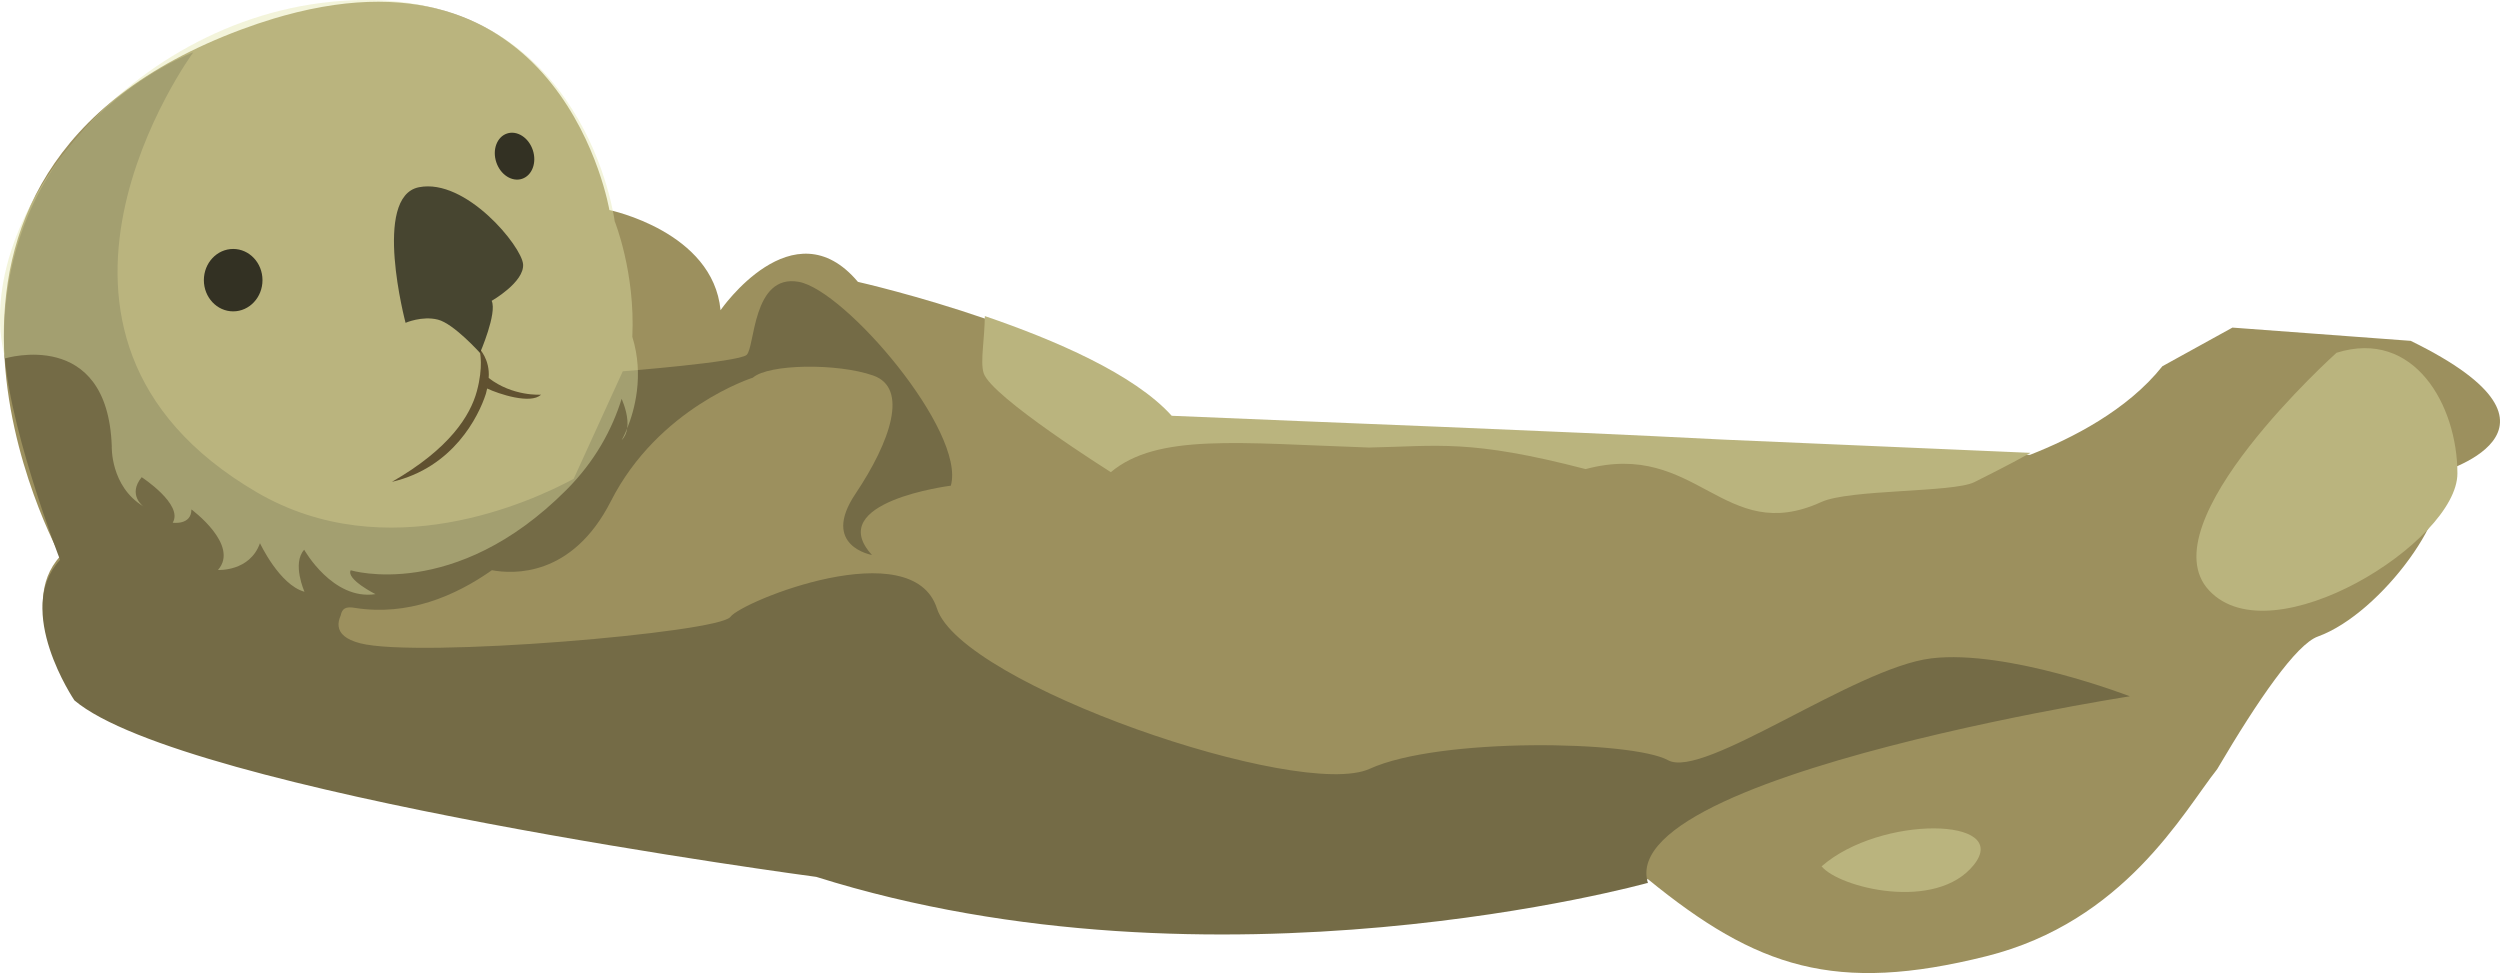
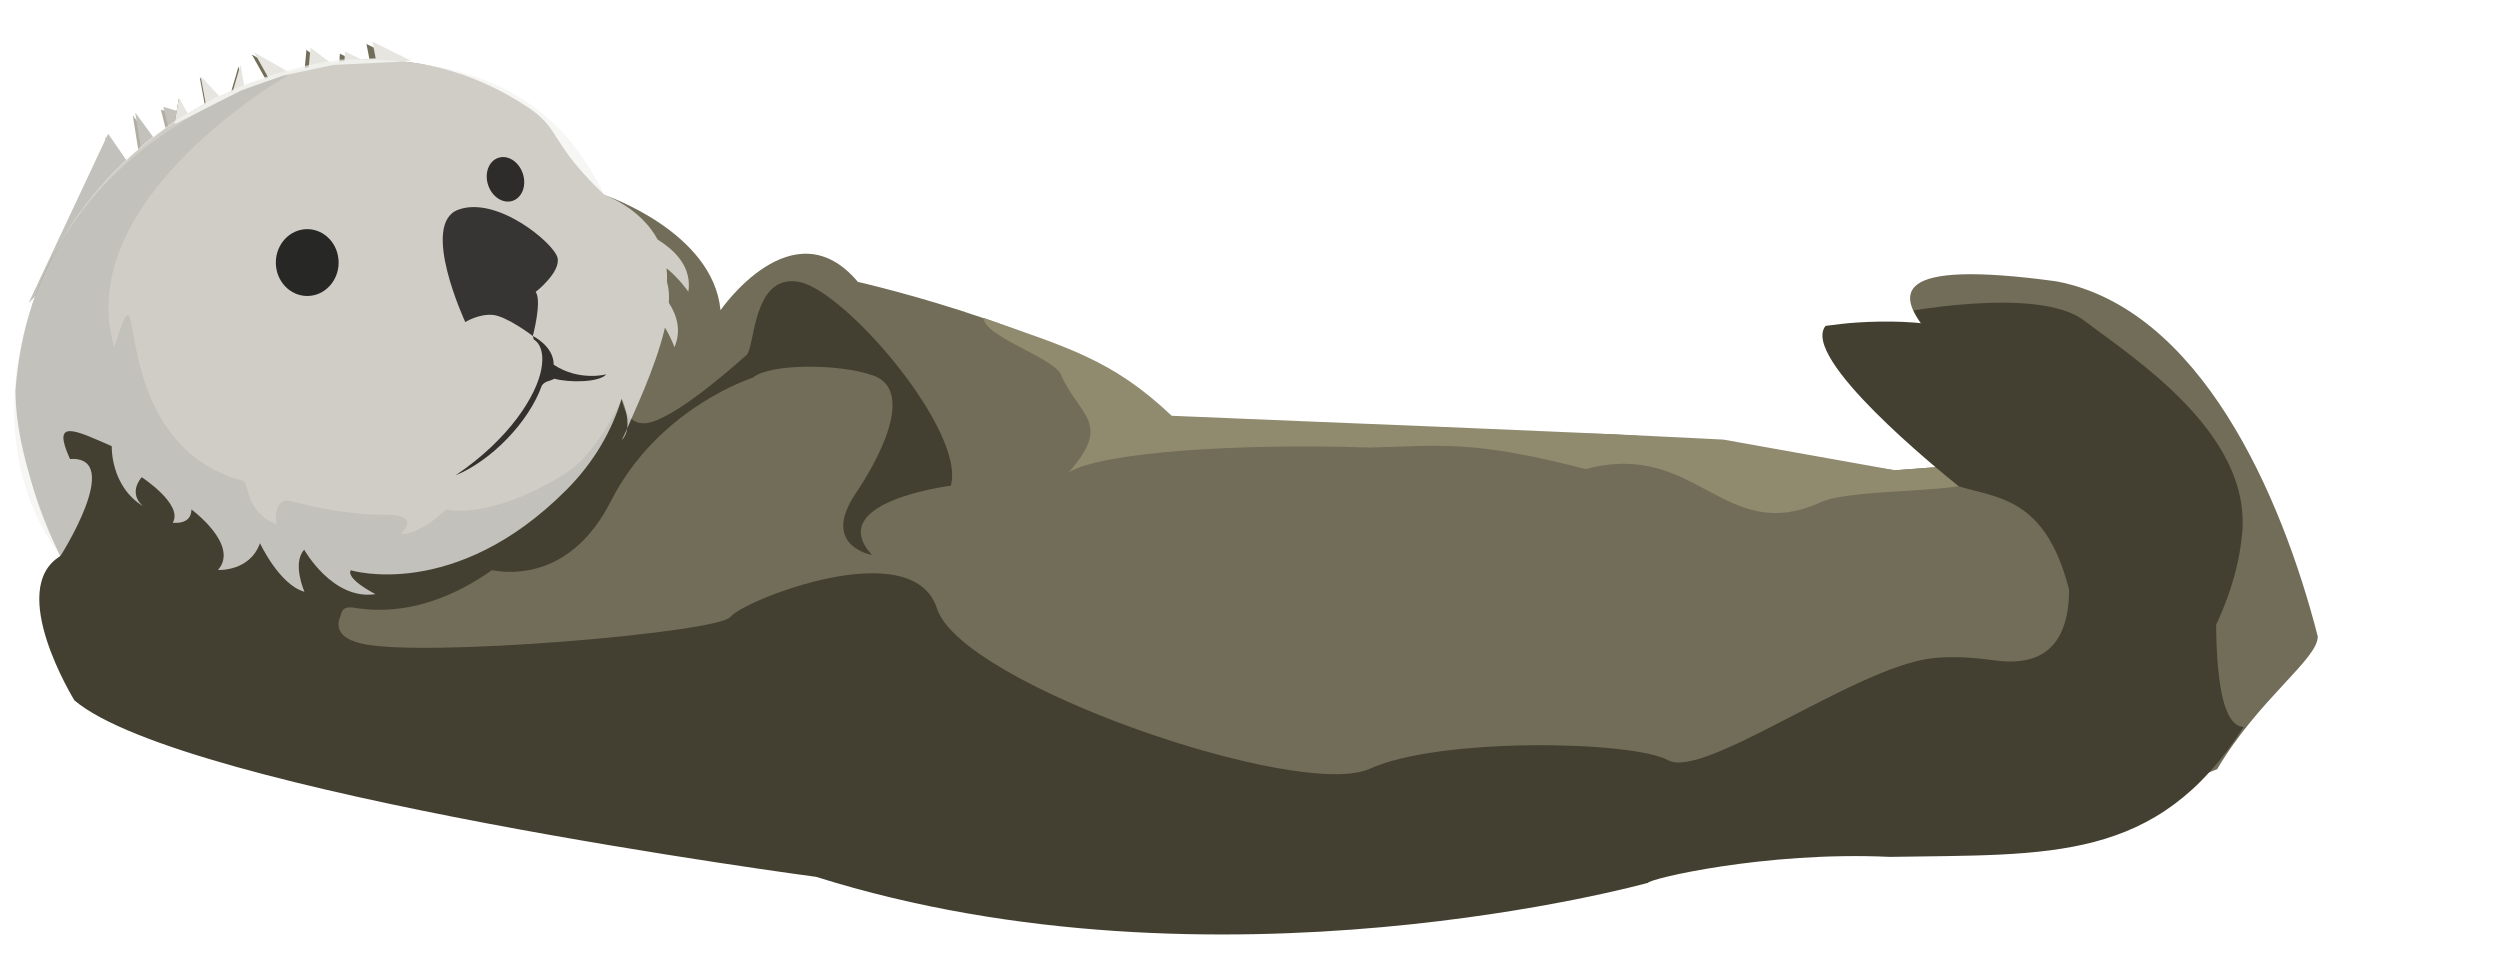
<svg xmlns="http://www.w3.org/2000/svg" width="159.41mm" height="62.047mm" viewBox="0 0 159.41 62.047" version="1.1" id="svg8">
  <defs id="defs2" />
  <g id="layer2" transform="translate(-10.06349,-122.4653)" style="display:inline;opacity:1">
-     <path id="path1079" style="fill:#9c905e;fill-opacity:1;stroke:none;stroke-width:0.265px;stroke-linecap:butt;stroke-linejoin:miter;stroke-opacity:1" d="m 27.516,123.651 c -0.672,0.202 -1.364,0.435 -2.077,0.701 -24.951,9.303 -11.523,33.568 -11.523,33.568 -2.984,3.21 0.916,8.962 0.916,8.962 6.954,5.882 47.302,11.253 47.302,11.253 25.528,8.033 53.005,0.387 53.005,0.387 6.942,5.665 11.944,7.331 21.59,4.914 8.807,-2.206 12.551,-9.2 14.709,-11.924 2.621,-4.45 5.048,-7.964 6.418,-8.458 4.092,-1.475 8.987,-8.307 7.548,-10.375 0,0 10.158,-2.719 -1.623,-8.48 l -11.367,-0.845 -4.468,2.464 c -2.228,2.807 -5.793,4.615 -8.452,5.653 l -5e-4,1.4e-4 -19.238,-0.831 -0.409,-0.018 c -4.197,-0.304 -8.266,-0.459 -12.026,-0.519 0,0 -4.9e-4,1.4e-4 -4.9e-4,1.4e-4 l -23.157,-1 c -4.709,-5.234 -19.895,-8.665 -19.895,-8.665 -4.133,-4.913 -8.76,1.806 -8.76,1.806 -0.479,-5.02 -7.088,-6.386 -7.088,-6.386 0,0 -2.896,-17.327 -20.737,-12.4 -0.219,0.061 -0.441,0.124 -0.665,0.192 z" />
-     <path id="path1079-3" style="display:inline;opacity:1;fill:#746b46;fill-opacity:1;stroke:none;stroke-width:1px;stroke-linecap:butt;stroke-linejoin:miter;stroke-opacity:1" d="m 46.58,12.607 c 0,0 -45.638,16.834 -45.623,69.453 0.005,18.188 13.52,52.861 13.52,52.861 -11.278,12.133 3.461,33.873 3.461,33.873 26.282,22.232 178.781,42.531 178.781,42.531 96.483,30.361 200.334,1.465 200.334,1.465 0.048,0.039 0.091,0.069 0.139,0.107 -0.011,-0.034 -0.038,-0.066 -0.047,-0.098 -0.276,-0.887 -0.395,-1.767 -0.367,-2.639 0.026,-0.871 0.203,-1.735 0.514,-2.59 0.311,-0.854 0.758,-1.701 1.33,-2.537 0.573,-0.836 1.271,-1.663 2.084,-2.48 0.813,-0.817 1.743,-1.625 2.775,-2.422 2.066,-1.595 4.549,-3.148 7.367,-4.656 2.818,-1.508 5.97,-2.97 9.373,-4.383 3.403,-1.413 7.056,-2.775 10.875,-4.084 3.819,-1.309 7.806,-2.564 11.873,-3.762 8.135,-2.394 16.596,-4.557 24.715,-6.453 8.119,-1.896 15.893,-3.528 22.65,-4.859 13.515,-2.663 22.963,-4.129 22.963,-4.129 0,0 -1.84,-0.709 -4.887,-1.74 -3.047,-1.031 -7.301,-2.384 -12.131,-3.666 -2.415,-0.641 -4.974,-1.265 -7.598,-1.822 -2.624,-0.558 -5.314,-1.047 -7.988,-1.424 -2.675,-0.376 -5.335,-0.638 -7.902,-0.736 -2.567,-0.098 -5.042,-0.034 -7.344,0.244 -2.302,0.278 -4.888,0.944 -7.666,1.887 -2.778,0.943 -5.748,2.164 -8.822,3.551 -6.148,2.774 -12.708,6.214 -18.957,9.438 -3.125,1.612 -6.173,3.169 -9.053,4.562 -2.88,1.393 -5.591,2.623 -8.045,3.576 -2.454,0.953 -4.651,1.631 -6.5,1.924 -0.924,0.146 -1.761,0.195 -2.5,0.135 -0.739,-0.06 -1.381,-0.231 -1.912,-0.525 -1.063,-0.589 -2.721,-1.118 -4.842,-1.578 -2.121,-0.46 -4.703,-0.851 -7.617,-1.164 -2.914,-0.313 -6.158,-0.548 -9.6,-0.695 -3.441,-0.147 -7.08,-0.207 -10.783,-0.17 -3.703,0.038 -7.47,0.172 -11.17,0.412 -3.7,0.24 -7.334,0.584 -10.766,1.045 -3.432,0.461 -6.663,1.036 -9.561,1.736 -2.898,0.7 -5.462,1.526 -7.561,2.484 -1.049,0.479 -2.352,0.817 -3.873,1.029 -1.521,0.212 -3.261,0.297 -5.186,0.264 -1.925,-0.034 -4.034,-0.183 -6.293,-0.439 -2.259,-0.256 -4.67,-0.619 -7.195,-1.076 -5.051,-0.914 -10.565,-2.207 -16.27,-3.793 -5.704,-1.586 -11.598,-3.462 -17.406,-5.543 -5.809,-2.081 -11.532,-4.365 -16.896,-6.764 -5.364,-2.399 -10.371,-4.914 -14.742,-7.455 -2.186,-1.271 -4.212,-2.547 -6.047,-3.82 -1.835,-1.273 -3.476,-2.542 -4.891,-3.795 -1.415,-1.253 -2.603,-2.492 -3.529,-3.703 -0.926,-1.212 -1.591,-2.397 -1.961,-3.545 -0.37,-1.148 -0.877,-2.159 -1.504,-3.045 -0.626,-0.886 -1.371,-1.647 -2.219,-2.295 -0.847,-0.648 -1.798,-1.184 -2.83,-1.617 -1.033,-0.433 -2.148,-0.764 -3.33,-1.006 -1.182,-0.242 -2.429,-0.395 -3.725,-0.469 -1.295,-0.074 -2.637,-0.067 -4.01,0.004 -2.745,0.142 -5.609,0.551 -8.449,1.133 -2.84,0.582 -5.655,1.339 -8.303,2.174 -2.647,0.835 -5.127,1.75 -7.295,2.652 -2.168,0.902 -4.023,1.79 -5.424,2.572 -1.401,0.782 -2.348,1.456 -2.695,1.932 -0.347,0.475 -1.783,0.988 -4.057,1.514 -2.274,0.526 -5.386,1.064 -9.086,1.592 -7.4,1.057 -17.152,2.071 -27.256,2.854 -10.104,0.782 -20.558,1.333 -29.363,1.461 -4.402,0.064 -8.393,0.023 -11.721,-0.146 -3.327,-0.17 -5.992,-0.471 -7.744,-0.924 -1.752,-0.453 -2.992,-1.046 -3.822,-1.736 -0.415,-0.345 -0.729,-0.715 -0.951,-1.104 -0.222,-0.389 -0.354,-0.797 -0.408,-1.219 -0.109,-0.844 0.091,-1.744 0.502,-2.658 0.326,-1.612 1.15,-2.241 3.531,-1.791 12.57,1.946 23.844,-2.725 32.908,-9.098 5.069,0.952 19.327,1.729 28.658,-16.615 11.512,-22.631 34.232,-29.787 34.232,-29.787 3.79,-3.327 20.366,-3.534 28.99,-0.521 8.624,3.013 4.159,15.947 -4.279,28.527 -8.439,12.58 3.992,14.727 3.992,14.727 -11.798,-12.849 19.004,-16.701 19.004,-16.701 3.674,-13.056 -25.484,-47.151 -36.672,-49.133 -11.187,-1.982 -10.514,15.862 -12.547,17.619 -2.033,1.757 -29.842,3.945 -29.842,3.945 L 138.254,115.398 C 128.119,120.862 93.181,136.966 61.826,118.607 -3.285,80.484 46.58,12.607 46.58,12.607 Z" transform="matrix(0.2645833,0,0,0.2645833,10.06349,122.4653)" />
-     <path id="path1079-0" style="display:inline;opacity:1;fill:#bab47e;fill-opacity:1;stroke:none;stroke-width:0.265px;stroke-linecap:butt;stroke-linejoin:miter;stroke-opacity:1" d="m 72.861,142.62 c -0.011,0.729 -0.076,1.438 -0.124,2.047 -0.025,0.329 -0.043,0.632 -0.04,0.901 0.004,0.268 0.029,0.502 0.089,0.691 0.061,0.189 0.232,0.43 0.487,0.706 0.255,0.276 0.592,0.588 0.984,0.919 0.783,0.663 1.781,1.405 2.765,2.099 1.966,1.389 3.872,2.589 3.872,2.589 2.97,-2.484 8.124,-1.855 16.462,-1.57 4.421,-0.087 6.407,-0.547 13.812,1.374 7.108,-1.897 8.804,4.944 15.024,2.101 1.806,-0.827 8.41,-0.594 9.76,-1.267 2.23,-1.112 3.13,-1.618 3.586,-1.869 l -19.168,-0.827 -0.409,-0.018 c -11.819,-0.607 -24.406,-1.054 -35.184,-1.519 -2.396,-2.663 -7.476,-4.842 -11.916,-6.357 z" />
-     <path style="fill:#bab47e;fill-opacity:1;stroke:none;stroke-width:0.265px;stroke-linecap:butt;stroke-linejoin:miter;stroke-opacity:1" d="m 159.048,144.961 c 0,0 -12.136,10.882 -8.116,15.162 4.02,4.28 15.826,-3.135 15.826,-7.471 0,-4.336 -2.751,-9.249 -7.71,-7.692 z" id="path1919" />
-     <path style="fill:#bab47e;fill-opacity:1;stroke:none;stroke-width:0.265px;stroke-linecap:butt;stroke-linejoin:miter;stroke-opacity:1" d="m 126.216,177.706 c 1.105,1.36 7.311,2.923 9.715,-0.103 2.404,-3.026 -5.951,-3.186 -9.715,0.103 z" id="path1921" />
+     <path style="fill:#736d57;fill-opacity:0.549;stroke:none;stroke-width:0.265px;stroke-linecap:butt;stroke-linejoin:miter;stroke-opacity:1" d="m 16.64,134.714 0.163,-3.541 1.511,2.189 0.723,-0.354 -0.507,-3.188 1.755,2.391 0.547,-0.728 -0.512,-2.026 1.532,0.462 -0.99,2.974 z" id="path2095" />
+     <path style="fill:#c2c1bc;fill-opacity:1;stroke:none;stroke-width:0.265px;stroke-linecap:butt;stroke-linejoin:miter;stroke-opacity:1" d="m 11.888,141.786 5.071,-10.792 1.511,2.189 0.723,-0.354 -0.507,-3.188 1.755,2.391 0.547,-0.728 -0.512,-2.026 1.532,0.462 -0.99,2.974 z" id="path2093" />
+     <path id="path1079" style="fill:#726d58;fill-opacity:1;stroke:none;stroke-width:1px;stroke-linecap:butt;stroke-linejoin:miter;stroke-opacity:1" d="m 88.316,10.598 0.768,3.941 c -1.182,0.031 -2.326,0.103 -3.459,0.189 l -3.717,-1.787 -0.139,2.178 c -1.1,0.142 -2.17,0.302 -3.213,0.479 l -4.717,-3.578 -0.406,4.594 C 71.747,16.993 70.244,17.371 68.773,17.75 l -8.08,-4.607 3.293,5.906 c -1.882,0.569 -3.756,1.215 -5.617,1.936 l -0.881,-4.988 -1.766,6.066 c -1.041,0.445 -2.076,0.915 -3.105,1.406 l -4.467,-4.799 1.189,6.447 c -1.413,0.751 -2.81,1.546 -4.191,2.381 l -2.064,-3.736 -0.957,5.643 C 12.03,49.316 -8.256,89.235 14.561,134.002 3.283,146.135 18.021,167.875 18.021,167.875 c 26.282,22.232 178.781,42.533 178.781,42.533 96.483,30.361 200.334,1.463 200.334,1.463 59.149,-23.249 66.161,1.502 137.191,-26.494 9.907,-16.819 24.214,-26.463 24.258,-31.967 -8.745,-34.129 -28.364,-79.054 -63.016,-85.611 -79.437,-10.821 0.788,32.725 -2.928,42.795 l -35.953,2.742 -58.707,-8.07 c -15.864,-1.149 -14.302,-0.575 -28.512,-0.801 h -0.002 l -87.523,-3.779 C 264.148,80.902 206.75,67.936 206.75,67.936 c -15.621,-18.57 -33.107,6.824 -33.107,6.824 -1.811,-18.974 -27.955,-27.75 -27.955,-27.75 C 132.149,34.093 135.377,31.174 126.949,25.672 116.146,18.618 105.911,15.64 96.748,14.789 Z" transform="matrix(0.2645833,0,0,0.2645833,10.06349,122.4653)" />
+     <path id="path1079-3" style="display:inline;opacity:1;fill:#444031;fill-opacity:1;stroke:none;stroke-width:1px;stroke-linecap:butt;stroke-linejoin:miter;stroke-opacity:1" d="m 70.102,17.712 c 0,0 -61.975,15.099 -66.372,76.416 0.005,18.188 10.832,39.873 10.832,39.873 -13.188,7.983 3.376,34.793 3.376,34.793 26.282,22.232 178.781,42.531 178.781,42.531 96.483,30.361 200.334,1.465 200.334,1.465 0.048,0.039 0.091,0.069 0.139,0.107 -0.011,-0.034 -0.038,-0.066 -0.047,-0.098 -0.276,-0.887 28.195,-7.698 58.294,-6.292 38.713,-0.651 64.311,1.448 85.276,-31.303 -10.757,-0.598 -4.77,-50.032 -6.716,-56.58 -0.245,-2.856 -20.298,-16.017 -25.128,-17.299 -2.415,-0.641 -18.539,-5.17 -21.163,-5.728 -2.624,-0.558 30.364,68.764 -7.015,63.555 -2.675,-0.373 -5.335,-0.638 -7.902,-0.736 -2.567,-0.098 -5.042,-0.034 -7.344,0.244 -2.302,0.278 -4.888,0.944 -7.666,1.887 -2.778,0.943 -5.748,2.164 -8.822,3.551 -6.148,2.774 -12.708,6.214 -18.957,9.438 -3.125,1.612 -6.173,3.169 -9.053,4.562 -2.88,1.393 -5.591,2.623 -8.045,3.576 -2.454,0.953 -4.651,1.631 -6.5,1.924 -0.924,0.146 -1.761,0.195 -2.5,0.135 -0.739,-0.06 -1.381,-0.231 -1.912,-0.525 -1.063,-0.589 -2.721,-1.118 -4.842,-1.578 -2.121,-0.46 -4.703,-0.851 -7.617,-1.164 -2.914,-0.313 -6.158,-0.548 -9.6,-0.695 -3.441,-0.147 -7.08,-0.207 -10.783,-0.17 -3.703,0.038 -7.47,0.172 -11.17,0.412 -3.7,0.24 -7.334,0.584 -10.766,1.045 -3.432,0.461 -6.663,1.036 -9.561,1.736 -2.898,0.7 -5.462,1.526 -7.561,2.484 -1.049,0.479 -2.352,0.817 -3.873,1.029 -1.521,0.212 -3.261,0.297 -5.186,0.264 -1.925,-0.034 -4.034,-0.183 -6.293,-0.439 -2.259,-0.256 -4.67,-0.619 -7.195,-1.076 -5.051,-0.914 -10.565,-2.207 -16.27,-3.793 -5.704,-1.586 -11.598,-3.462 -17.406,-5.543 -5.809,-2.081 -11.532,-4.365 -16.896,-6.764 -5.364,-2.399 -10.371,-4.914 -14.742,-7.455 -2.186,-1.271 -4.212,-2.547 -6.047,-3.82 -1.835,-1.273 -3.476,-2.542 -4.891,-3.795 -1.415,-1.253 -2.603,-2.492 -3.529,-3.703 -0.926,-1.212 -1.591,-2.397 -1.961,-3.545 -0.37,-1.148 -0.877,-2.159 -1.504,-3.045 -0.626,-0.886 -1.371,-1.647 -2.219,-2.295 -0.847,-0.648 -1.798,-1.184 -2.83,-1.617 -1.033,-0.433 -2.148,-0.764 -3.33,-1.006 -1.182,-0.242 -2.429,-0.395 -3.725,-0.469 -1.295,-0.074 -2.637,-0.067 -4.01,0.004 -2.745,0.142 -5.609,0.551 -8.449,1.133 -2.84,0.582 -5.655,1.339 -8.303,2.174 -2.647,0.835 -5.127,1.75 -7.295,2.652 -2.168,0.902 -4.023,1.79 -5.424,2.572 -1.401,0.782 -2.348,1.456 -2.695,1.932 -0.347,0.475 -1.783,0.988 -4.057,1.514 -2.274,0.526 -5.386,1.064 -9.086,1.592 -7.4,1.057 -17.152,2.071 -27.256,2.854 -10.104,0.782 -20.558,1.333 -29.363,1.461 -4.402,0.064 -8.393,0.023 -11.721,-0.146 -3.327,-0.17 -5.992,-0.471 -7.744,-0.924 -1.752,-0.453 -2.992,-1.046 -3.822,-1.736 -0.415,-0.345 -0.729,-0.715 -0.951,-1.104 -0.222,-0.389 -0.354,-0.797 -0.408,-1.219 -0.109,-0.844 0.091,-1.744 0.502,-2.658 0.326,-1.612 1.15,-2.241 3.531,-1.791 12.57,1.946 23.844,-2.725 32.908,-9.098 5.069,0.952 19.327,1.729 28.658,-16.615 11.512,-22.631 34.232,-29.787 34.232,-29.787 3.79,-3.327 20.366,-3.534 28.99,-0.521 8.624,3.013 4.159,15.947 -4.279,28.527 -8.439,12.58 3.992,14.727 3.992,14.727 -11.798,-12.849 19.004,-16.701 19.004,-16.701 3.674,-13.056 -25.484,-47.151 -36.672,-49.133 -11.187,-1.982 -10.514,15.862 -12.547,17.619 -1.094,0.946 -14.85,13.519 -22.598,16.08 -6.645,2.196 -7.517,-5.507 -7.517,-5.507 0,0 -5.632,13.081 -13.659,18.075 -18.353,11.417 -28.639,8.597 -28.639,8.597 -6.709,6.367 -11.509,6.342 -10.649,5.503 3.425,-3.34 -0.935,-4.217 -2.782,-4.201 -8.565,0.074 -15.646,-1.198 -24.463,-3.417 -1.088,-0.274 -3.745,0.442 -2.956,5.759 -7.831,-3.23 -6.561,-10.095 -8.103,-10.513 C 24.011,106.559 36.045,57.098 27.522,83.722 17.006,47.646 70.102,17.712 70.102,17.712 Z" transform="matrix(0.2645833,0,0,0.2645833,10.06349,122.4653)" />
+     <path id="path1079-0" style="display:inline;opacity:1;fill:#908a6f;fill-opacity:1;stroke:none;stroke-width:0.265px;stroke-linecap:butt;stroke-linejoin:miter;stroke-opacity:1" d="m 72.778,142.733 c 0.023,1.238 4.757,2.615 4.985,3.746 1.196,2.571 3.222,2.972 0.425,6.128 1.941,-1.296 10.832,-1.89 19.169,-1.605 4.421,-0.087 6.407,-0.547 13.812,1.374 7.108,-1.897 8.804,4.944 15.024,2.101 1.806,-0.827 8.41,-0.594 9.76,-1.267 2.23,-1.112 3.999,-1.233 4.455,-1.484 l -9.513,0.725 -10.935,-1.955 c -11.819,-0.607 -24.406,-1.054 -35.184,-1.519 -3.829,-3.63 -6.73,-4.366 -11.999,-6.245 z" />
+     <path id="path1079-05" style="display:inline;opacity:1;fill:#444031;fill-opacity:1;stroke:none;stroke-width:0.265px;stroke-linecap:butt;stroke-linejoin:miter;stroke-opacity:1" d="m 142.415,162.124 c 0.455,-0.026 4.297,-2.301 4.587,-2.365 0.29,-0.064 0.491,-0.148 0.59,-0.252 0.099,-0.104 0.177,-0.227 0.236,-0.368 0.059,-0.142 0.098,-0.302 0.118,-0.478 0.04,-0.353 0.005,-0.772 -0.1,-1.245 -0.105,-0.473 -0.28,-0.999 -0.518,-1.567 -0.238,-0.568 -0.54,-1.177 -0.9,-1.814 -0.36,-0.637 -0.777,-1.303 -1.246,-1.984 -0.469,-0.681 -0.99,-1.379 -1.556,-2.079 -0.566,-0.7 -1.179,-1.403 -1.83,-2.097 -0.652,-0.694 -1.343,-1.377 -2.068,-2.039 -0.362,-0.331 -0.751,-0.627 -1.16,-0.891 -0.409,-0.264 -0.84,-0.496 -1.287,-0.699 -0.447,-0.203 -0.911,-0.378 -1.386,-0.527 -0.476,-0.149 -0.963,-0.272 -1.458,-0.372 -0.99,-0.201 -2.008,-0.311 -3.018,-0.356 -1.01,-0.044 -2.012,-0.022 -2.969,0.041 -0.703,0.046 -1.343,0.131 -1.982,0.212 -1.625,2.031 7.171,9.166 8.496,10.232 2.797,0.849 6.176,0.712 7.454,8.647 z" />
+     <path id="path1079-08" style="display:inline;opacity:1;fill:#444031;fill-opacity:1;stroke:none;stroke-width:0.265px;stroke-linecap:butt;stroke-linejoin:miter;stroke-opacity:1" d="m 140.015,151.757 1.823,1.728 5.747,14.544 c 0,0 0.304,-0.322 0.77,-0.904 0.466,-0.583 1.094,-1.426 1.739,-2.471 0.323,-0.522 0.65,-1.096 0.964,-1.711 0.314,-0.615 0.614,-1.273 0.883,-1.967 0.269,-0.693 0.507,-1.422 0.695,-2.178 0.188,-0.756 0.328,-1.54 0.4,-2.344 0.036,-0.402 0.04,-0.798 0.015,-1.187 -0.025,-0.389 -0.079,-0.772 -0.159,-1.148 -0.08,-0.376 -0.186,-0.745 -0.315,-1.107 -0.128,-0.362 -0.279,-0.717 -0.45,-1.065 -0.341,-0.696 -0.761,-1.363 -1.234,-2 -0.473,-0.637 -0.999,-1.242 -1.552,-1.816 -0.554,-0.574 -1.135,-1.115 -1.72,-1.622 -0.584,-0.507 -1.172,-0.981 -1.736,-1.418 -1.13,-0.875 -2.17,-1.606 -2.919,-2.18 -0.187,-0.143 -0.398,-0.27 -0.63,-0.383 -0.232,-0.112 -0.484,-0.21 -0.752,-0.295 -0.537,-0.169 -1.141,-0.284 -1.78,-0.358 -0.64,-0.074 -1.316,-0.107 -1.998,-0.11 -0.683,-0.003 -1.371,0.024 -2.037,0.069 -1.331,0.09 -2.569,0.251 -3.474,0.39 -0.129,0.02 -0.095,0.018 -0.21,0.036 1.312,2.942 8.923,7.843 8.324,9.467 z" />
+     <path id="path2090" style="display:inline;opacity:1;fill:#e6e5df;fill-opacity:1;stroke:none;stroke-width:0.273px;stroke-linecap:butt;stroke-linejoin:miter;stroke-opacity:1" d="m 21.148,130.288 0.109,0.069 4.213,-2.143 2.65,-0.929 3.2,-0.681 4.607,-0.218 0.39,-0.098 c -0.068,-0.007 -0.141,-0.025 -0.209,-0.031 l -2.299,-1.143 0.209,1.075 c -0.322,0.008 -0.634,0.028 -0.943,0.052 l -1.014,-0.487 -0.038,0.594 c -0.3,0.039 -0.592,0.082 -0.876,0.13 l -1.286,-0.976 -0.111,1.253 c -0.46,0.104 -0.87,0.207 -1.271,0.31 l -2.204,-1.257 0.898,1.611 c -0.513,0.155 -1.024,0.331 -1.532,0.528 l -0.24,-1.36 -0.482,1.654 c -0.284,0.121 -0.566,0.25 -0.847,0.384 l -1.218,-1.309 0.324,1.758 c -0.385,0.205 -0.766,0.422 -1.143,0.649 l -0.563,-1.019 -0.261,1.539 c -0.022,0.014 -0.042,0.031 -0.064,0.046 z" />
  </g>
  <g id="layer3" style="display:inline" transform="translate(0.1121786,-0.01701313)">
-     <path id="path1174" style="display:inline;opacity:1;fill:#e2e5a9;fill-opacity:0.425;stroke:none;stroke-width:1px;stroke-linecap:butt;stroke-linejoin:miter;stroke-opacity:1" d="M 86.758,0.072 C 32.706,0.834 -8.133,52.503 0.809,86.438 c 0,0 24.69,-7.521 25.701,21.158 0,0 -0.393,9.598 7.596,14.498 0,0 -3.849,-2.789 -0.383,-7.027 0,0 10.126,6.599 7.477,10.965 0,0 4.506,0.679 4.506,-3.193 0,0 11.69,8.583 6.404,14.584 0,0 7.663,0.457 10.119,-6.455 0,0 4.686,10.052 10.727,11.711 0,0 -3.054,-6.835 -0.072,-10.133 0,0 6.871,12.268 17.176,10.705 0,0 -7.127,-3.592 -5.963,-5.752 0,0 25.031,7.662 51.982,-19.371 6.872,-6.893 10.985,-14.479 13.316,-21.957 0.744,1.768 1.701,4.645 1.334,7.125 1.709,-4.209 4.144,-12.66 1.238,-22.055 0.727,-15.567 -4.25,-27.852 -4.25,-27.852 0,0 -6.907,-54.078 -60.959,-53.316 z M 150.729,103.295 c -0.723,1.781 -1.32,2.824 -1.32,2.824 0.773,-0.777 1.163,-1.763 1.32,-2.824 z" transform="scale(0.2645833)" />
-     <path style="fill:#000000;fill-opacity:0.617;stroke:none;stroke-width:0.265px;stroke-linecap:butt;stroke-linejoin:miter;stroke-opacity:0.438" d="m 25.747,20.602 c 0,0 1.048,-0.459 2.061,-0.205 1.013,0.254 2.686,2.124 2.686,2.124 0,0 1.104,-2.535 0.745,-3.322 0,0 2.088,-1.188 2.003,-2.331 -0.085,-1.143 -3.644,-5.5 -6.638,-4.913 -2.994,0.587 -0.856,8.647 -0.856,8.647 z" id="path1166" />
-     <ellipse style="fill:#000000;fill-opacity:0.726;stroke:none;stroke-width:8.693;stroke-miterlimit:4;stroke-dasharray:none;stroke-opacity:1" id="path1168" cx="14.756" cy="17.881" rx="1.869" ry="1.99" />
-     <path id="path1925" style="color:#000000;font-style:normal;font-variant:normal;font-weight:normal;font-stretch:normal;font-size:medium;line-height:normal;font-family:sans-serif;font-variant-ligatures:normal;font-variant-position:normal;font-variant-caps:normal;font-variant-numeric:normal;font-variant-alternates:normal;font-variant-east-asian:normal;font-feature-settings:normal;font-variation-settings:normal;text-indent:0;text-align:start;text-decoration:none;text-decoration-line:none;text-decoration-style:solid;text-decoration-color:#000000;letter-spacing:normal;word-spacing:normal;text-transform:none;writing-mode:lr-tb;direction:ltr;text-orientation:mixed;dominant-baseline:auto;baseline-shift:baseline;text-anchor:start;white-space:normal;shape-padding:0;shape-margin:0;inline-size:0;clip-rule:nonzero;display:inline;overflow:visible;visibility:visible;opacity:1;isolation:auto;mix-blend-mode:normal;color-interpolation:sRGB;color-interpolation-filters:linearRGB;solid-color:#000000;solid-opacity:1;vector-effect:none;fill:#46361a;fill-opacity:0.774;fill-rule:nonzero;stroke:none;stroke-width:2.268;stroke-linecap:butt;stroke-linejoin:miter;stroke-miterlimit:4;stroke-dasharray:none;stroke-dashoffset:0;stroke-opacity:1;color-rendering:auto;image-rendering:auto;shape-rendering:auto;text-rendering:auto;enable-background:accumulate;stop-color:#000000;stop-opacity:1" d="m 115.482,83.978 0.174,0.867 c 0,0 0.861,3.546 -0.732,9.43 -1.593,5.885 -6.548,13.86 -20.477,21.852 14.77,-3.429 20.888,-15.736 22.662,-21.26 0.114,-0.421 0.211,-0.834 0.295,-1.238 2.736,1.304 10.532,3.891 12.979,1.482 0,0 -6.766,0.501 -12.613,-4.021 0.366,-4.465 -2.287,-7.112 -2.287,-7.112 z" transform="matrix(0.2645833,0,0,0.2645833,-0.1121786,0.01701313)" />
-     <ellipse style="fill:#000000;fill-opacity:0.726;stroke:none;stroke-width:6.158;stroke-miterlimit:4;stroke-dasharray:none;stroke-opacity:1" id="ellipse1221" cx="27.884" cy="19.776" rx="1.227" ry="1.522" transform="rotate(-18.3801)" />
+     <path id="path1174" style="display:inline;opacity:1;fill:#f2f2f0;fill-opacity:0.722;stroke:none;stroke-width:1px;stroke-linecap:butt;stroke-linejoin:miter;stroke-opacity:1" d="m 85.295,14.305 c -1.197,0.004 -2.418,0.026 -3.662,0.062 -69.474,10.252 -95.061,82.615 -67.072,119.635 0,0 15.456,-24.173 2.305,-23.391 -4.421,-9.733 0.88,-7.132 10.068,-3.08 0,0 -0.393,9.598 7.596,14.498 0,0 -3.849,-2.789 -0.383,-7.027 0,0 10.126,6.599 7.477,10.965 0,0 4.506,0.679 4.506,-3.193 0,0 11.69,8.583 6.404,14.584 0,0 7.663,0.457 10.119,-6.455 0,0 4.686,10.052 10.727,11.711 0,0 -3.054,-6.835 -0.072,-10.133 0,0 6.871,12.268 17.176,10.705 0,0 -7.127,-3.592 -5.963,-5.752 0,0 25.031,7.662 51.982,-19.371 6.872,-6.893 10.985,-14.479 13.316,-21.957 0.744,1.768 1.701,4.645 1.334,7.125 1.195,-2.944 6.815,-14.427 9.102,-24.283 1.529,2.568 2.291,4.725 2.291,4.725 1.649,-3.868 0.712,-7.513 -1.352,-10.701 0.111,-1.89 -0.012,-3.604 -0.453,-5.031 0.054,-1.16 0.008,-2.258 -0.107,-3.307 3.219,2.65 5.258,5.676 5.258,5.676 0.863,-5.676 -2.851,-9.752 -7.393,-12.566 C 154.29,49.941 145.688,47.01 145.688,47.01 136.907,29.449 122.399,14.17 85.295,14.305 Z m 65.857,88.926 c -0.723,1.781 -1.32,2.824 -1.32,2.824 0.773,-0.777 1.163,-1.763 1.32,-2.824 z" transform="matrix(0.2645833,0,0,0.2645833,-0.1121786,0.01701313)" />
+     <ellipse style="fill:#000000;fill-opacity:0.812;stroke:none;stroke-width:9.309;stroke-miterlimit:4;stroke-dasharray:none;stroke-opacity:1" id="path1168" cx="19.478" cy="16.759" rx="2.002" ry="2.131" />
+     <ellipse style="fill:#000000;fill-opacity:0.783;stroke:none;stroke-width:5.847;stroke-miterlimit:4;stroke-dasharray:none;stroke-opacity:1" id="ellipse1221" cx="26.87" cy="20.995" rx="1.165" ry="1.445" transform="rotate(-18.3801)" />
+     <path style="fill:#000000;fill-opacity:0.74;stroke:none;stroke-width:0.224px;stroke-linecap:butt;stroke-linejoin:miter;stroke-opacity:0.438" d="m 29.557,20.553 c 0,0 0.83,-0.523 1.728,-0.459 0.898,0.063 2.577,1.349 2.577,1.349 0,0 0.596,-2.222 0.184,-2.813 0,0 1.618,-1.264 1.39,-2.184 -0.228,-0.919 -3.852,-3.963 -6.324,-3.059 -2.472,0.904 0.444,7.166 0.444,7.166 z" id="path1166" />
+     <path id="path1925" style="color:#000000;font-style:normal;font-variant:normal;font-weight:normal;font-stretch:normal;font-size:medium;line-height:normal;font-family:sans-serif;font-variant-ligatures:normal;font-variant-position:normal;font-variant-caps:normal;font-variant-numeric:normal;font-variant-alternates:normal;font-variant-east-asian:normal;font-feature-settings:normal;font-variation-settings:normal;text-indent:0;text-align:start;text-decoration:none;text-decoration-line:none;text-decoration-style:solid;text-decoration-color:#000000;letter-spacing:normal;word-spacing:normal;text-transform:none;writing-mode:lr-tb;direction:ltr;text-orientation:mixed;dominant-baseline:auto;baseline-shift:baseline;text-anchor:start;white-space:normal;shape-padding:0;shape-margin:0;inline-size:0;clip-rule:nonzero;display:inline;overflow:visible;visibility:visible;opacity:1;isolation:auto;mix-blend-mode:normal;color-interpolation:sRGB;color-interpolation-filters:linearRGB;solid-color:#000000;solid-opacity:1;vector-effect:none;fill:#32312e;fill-opacity:1;fill-rule:nonzero;stroke:none;stroke-width:0.6;stroke-linecap:butt;stroke-linejoin:miter;stroke-miterlimit:4;stroke-dasharray:none;stroke-dashoffset:0;stroke-opacity:1;color-rendering:auto;image-rendering:auto;shape-rendering:auto;text-rendering:auto;enable-background:accumulate;stop-color:#000000;stop-opacity:1" d="m 33.863,21.443 0.063,0.225 c 0,0 0.777,0.353 0.47,1.936 -0.307,1.584 -1.943,4.35 -5.465,6.726 2.26,-0.924 4.667,-3.374 5.511,-5.739 0.249,-0.31 0.438,-0.229 0.793,-0.425 0.941,0.254 2.847,0.251 3.312,-0.279 0,0 -1.725,0.465 -3.355,-0.615 0.011,-1.185 -1.329,-1.83 -1.329,-1.83 z" />
  </g>
</svg>
